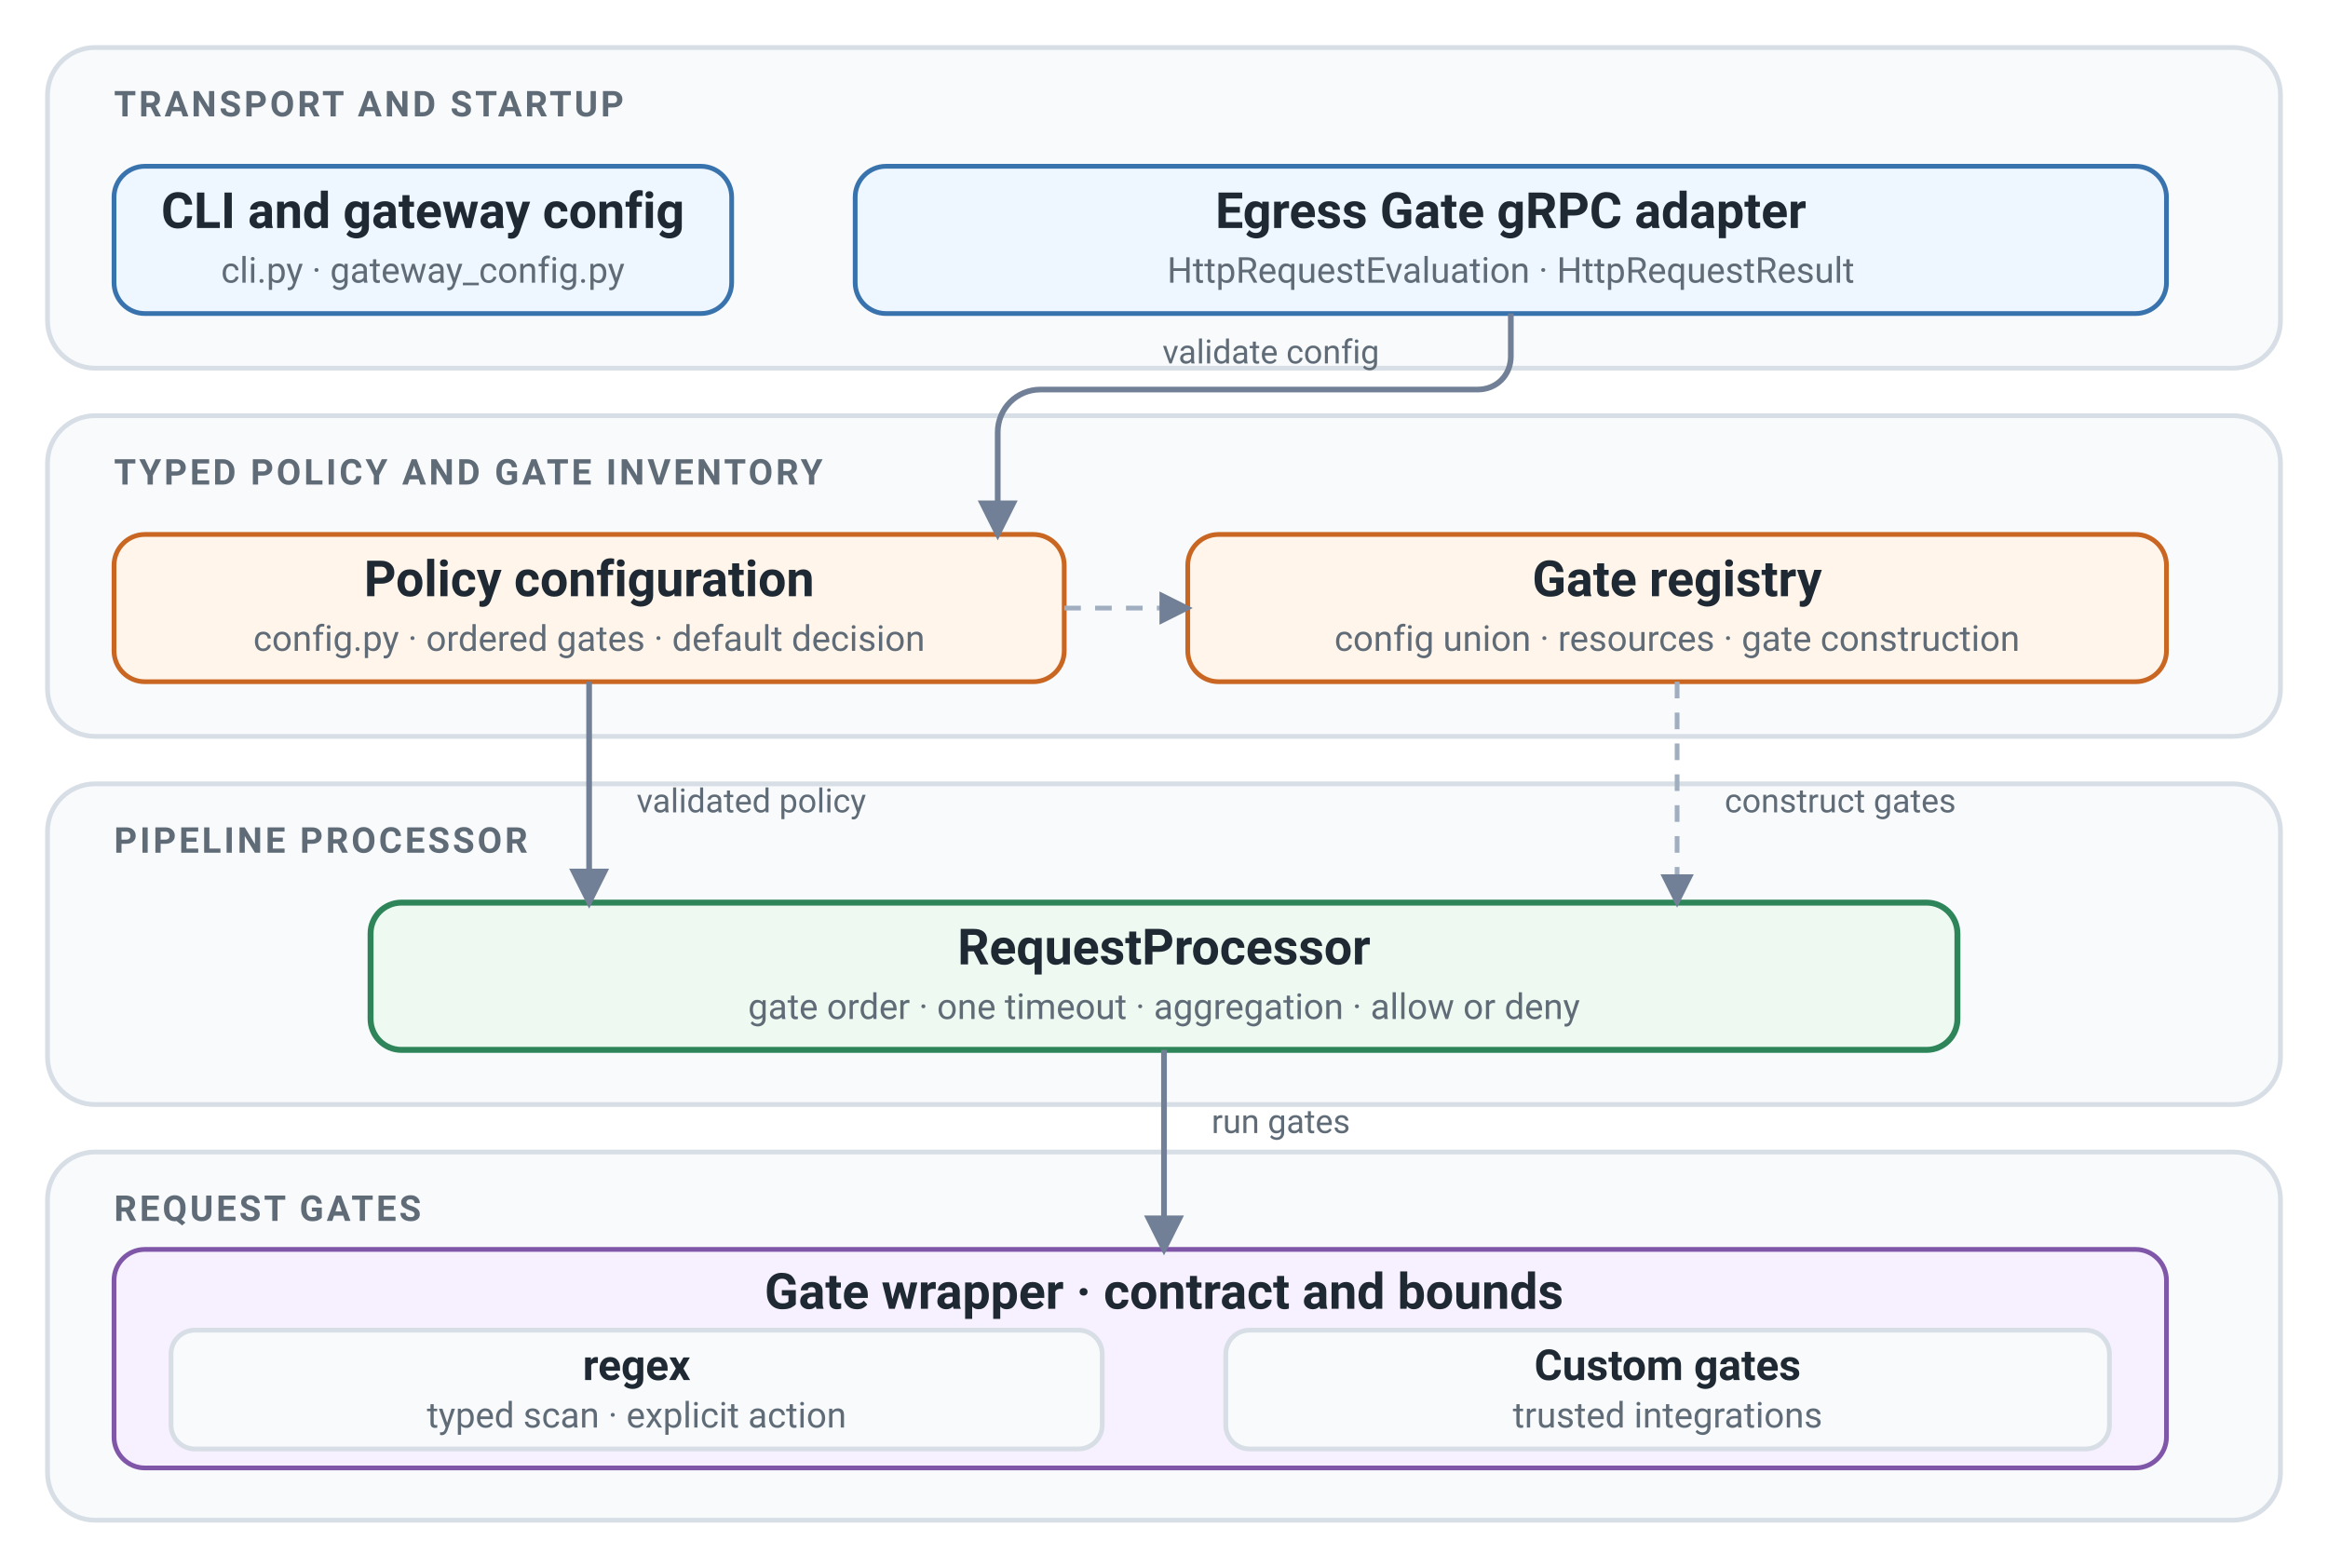
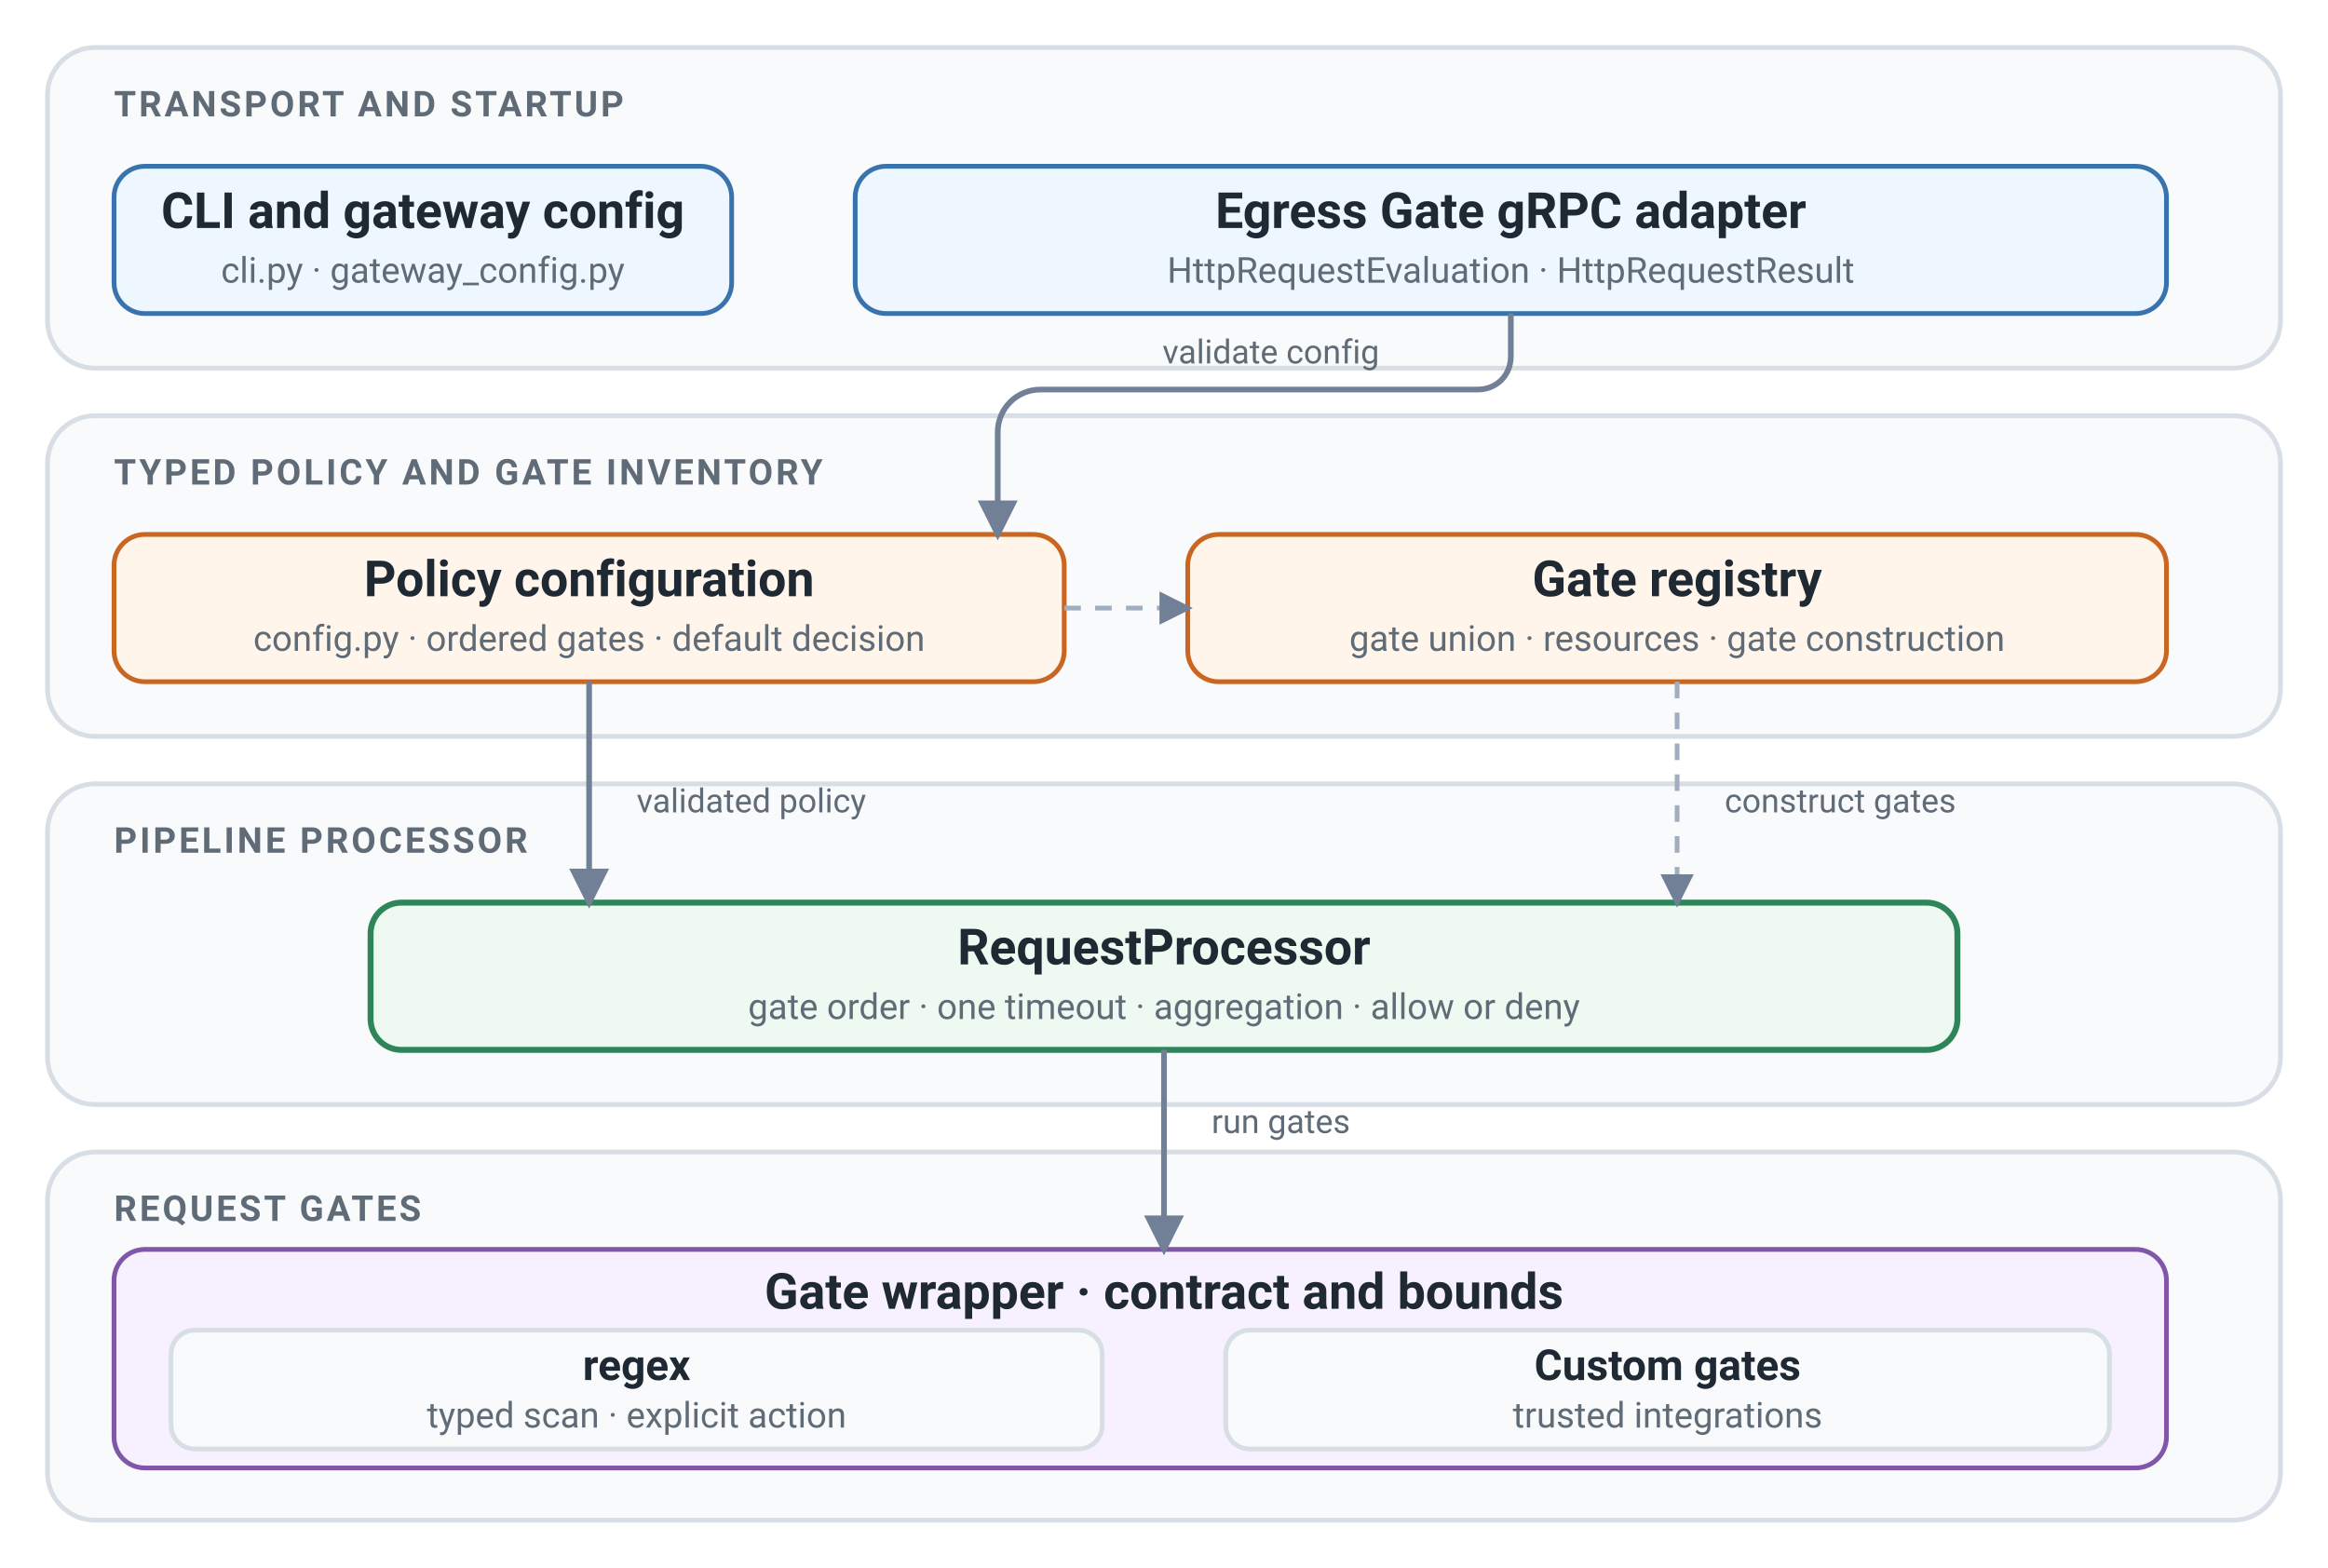
<svg xmlns="http://www.w3.org/2000/svg" viewBox="0 0 980 660" role="img" aria-labelledby="title description">
  <defs>
    <style>
      text{font-family:-apple-system,BlinkMacSystemFont,"Segoe UI",Roboto,Helvetica,Arial,sans-serif;fill:#1f2933}
      .layer{fill:#f8fafc;stroke:#d7dee5;stroke-width:2}
      .transport{fill:#eef6ff;stroke:#3973ad;stroke-width:2}
      .policy{fill:#fff5eb;stroke:#c86622;stroke-width:2}
      .process{fill:#eef9f1;stroke:#2f855a;stroke-width:2.5}
      .gate{fill:#f7f1ff;stroke:#8056a8;stroke-width:2}
      .layer-label{font-size:15px;font-weight:700;fill:#5f6b76;letter-spacing:.08em}
      .title{font-size:21px;font-weight:700}
      .implementation{font-size:18px;font-weight:700}
      .subtitle{font-size:15px;fill:#5f6b76}
      .arrow{fill:none;stroke:#718096;stroke-width:2.4;marker-end:url(#arrow)}
      .arrow-head{fill:#718096}
      .dependency{fill:none;stroke:#a0aec0;stroke-width:2;stroke-dasharray:7 6;marker-end:url(#arrow)}
      .arrow-label{font-size:14px;fill:#5f6b76}
      @media(prefers-color-scheme:dark){
        text{fill:#edf2f7}
        .layer{fill:#141b1f;stroke:#3d4852}
        .transport{fill:#162b3f;stroke:#7db6e8}
        .policy{fill:#3a2819;stroke:#f6ad55}
        .process{fill:#143126;stroke:#68d391}
        .gate{fill:#2d203a;stroke:#b794d4}
        .layer-label,.subtitle,.arrow-label{fill:#aeb8c5}
        .arrow{stroke:#8b98a5}
        .arrow-head{fill:#8b98a5}
        .dependency{stroke:#71808e}
      }
    </style>
    <marker id="arrow" viewBox="0 0 10 10" refX="8.5" refY="5" markerWidth="7" markerHeight="7" orient="auto-start-reverse">
      <path d="M0 0 10 5 0 10Z" class="arrow-head" />
    </marker>
  </defs>
  <rect x="20" y="20" width="940" height="135" rx="20" class="layer" />
  <text x="48" y="49" class="layer-label">TRANSPORT AND STARTUP</text>
  <rect x="48" y="70" width="260" height="62" rx="13" class="transport" />
  <text x="178" y="96" text-anchor="middle" class="title">CLI and gateway config</text>
  <text x="178" y="119" text-anchor="middle" class="subtitle">cli.py · gateway_config.py</text>
  <rect x="360" y="70" width="552" height="62" rx="13" class="transport" />
  <text x="636" y="96" text-anchor="middle" class="title">Egress Gate gRPC adapter</text>
  <text x="636" y="119" text-anchor="middle" class="subtitle">HttpRequestEvaluation · HttpRequestResult</text>
  <rect x="20" y="175" width="940" height="135" rx="20" class="layer" />
  <text x="48" y="204" class="layer-label">TYPED POLICY AND GATE INVENTORY</text>
  <rect x="48" y="225" width="400" height="62" rx="13" class="policy" />
  <text x="248" y="251" text-anchor="middle" class="title">Policy configuration</text>
  <text x="248" y="274" text-anchor="middle" class="subtitle">config.py · ordered gates · default decision</text>
  <rect x="500" y="225" width="412" height="62" rx="13" class="policy" />
  <text x="706" y="251" text-anchor="middle" class="title">Gate registry</text>
-   <text x="706" y="274" text-anchor="middle" class="subtitle">config union · resources · gate construction</text>
+   <text x="706" y="274" text-anchor="middle" class="subtitle">gate union · resources · gate construction</text>
  <rect x="20" y="330" width="940" height="135" rx="20" class="layer" />
  <text x="48" y="359" class="layer-label">PIPELINE PROCESSOR</text>
  <rect x="156" y="380" width="668" height="62" rx="13" class="process" />
  <text x="490" y="406" text-anchor="middle" class="title">RequestProcessor</text>
  <text x="490" y="429" text-anchor="middle" class="subtitle">gate order · one timeout · aggregation · allow or deny</text>
  <rect x="20" y="485" width="940" height="155" rx="20" class="layer" />
  <text x="48" y="514" class="layer-label">REQUEST GATES</text>
  <rect x="48" y="526" width="864" height="92" rx="13" class="gate" />
  <text x="490" y="551" text-anchor="middle" class="title">Gate wrapper · contract and bounds</text>
  <rect x="72" y="560" width="392" height="50" rx="10" class="layer" />
  <text x="268" y="581" text-anchor="middle" class="implementation">regex</text>
  <text x="268" y="601" text-anchor="middle" class="subtitle">typed scan · explicit action</text>
  <rect x="516" y="560" width="372" height="50" rx="10" class="layer" />
  <text x="702" y="581" text-anchor="middle" class="implementation">Custom gates</text>
  <text x="702" y="601" text-anchor="middle" class="subtitle">trusted integrations</text>
  <path d="M636 132v18c0 8-6 14-14 14H438c-10 0-18 8-18 18v43" class="arrow" />
  <text x="535" y="153" text-anchor="middle" class="arrow-label">validate config</text>
  <path d="M248 287v93" class="arrow" />
  <text x="268" y="342" class="arrow-label">validated policy</text>
  <path d="M706 287v93" class="dependency" />
  <text x="726" y="342" class="arrow-label">construct gates</text>
  <text x="510" y="477" class="arrow-label">run gates</text>
  <path d="M448 256h52" class="dependency" />
  <path d="M490 442v84" class="arrow" />
</svg>
